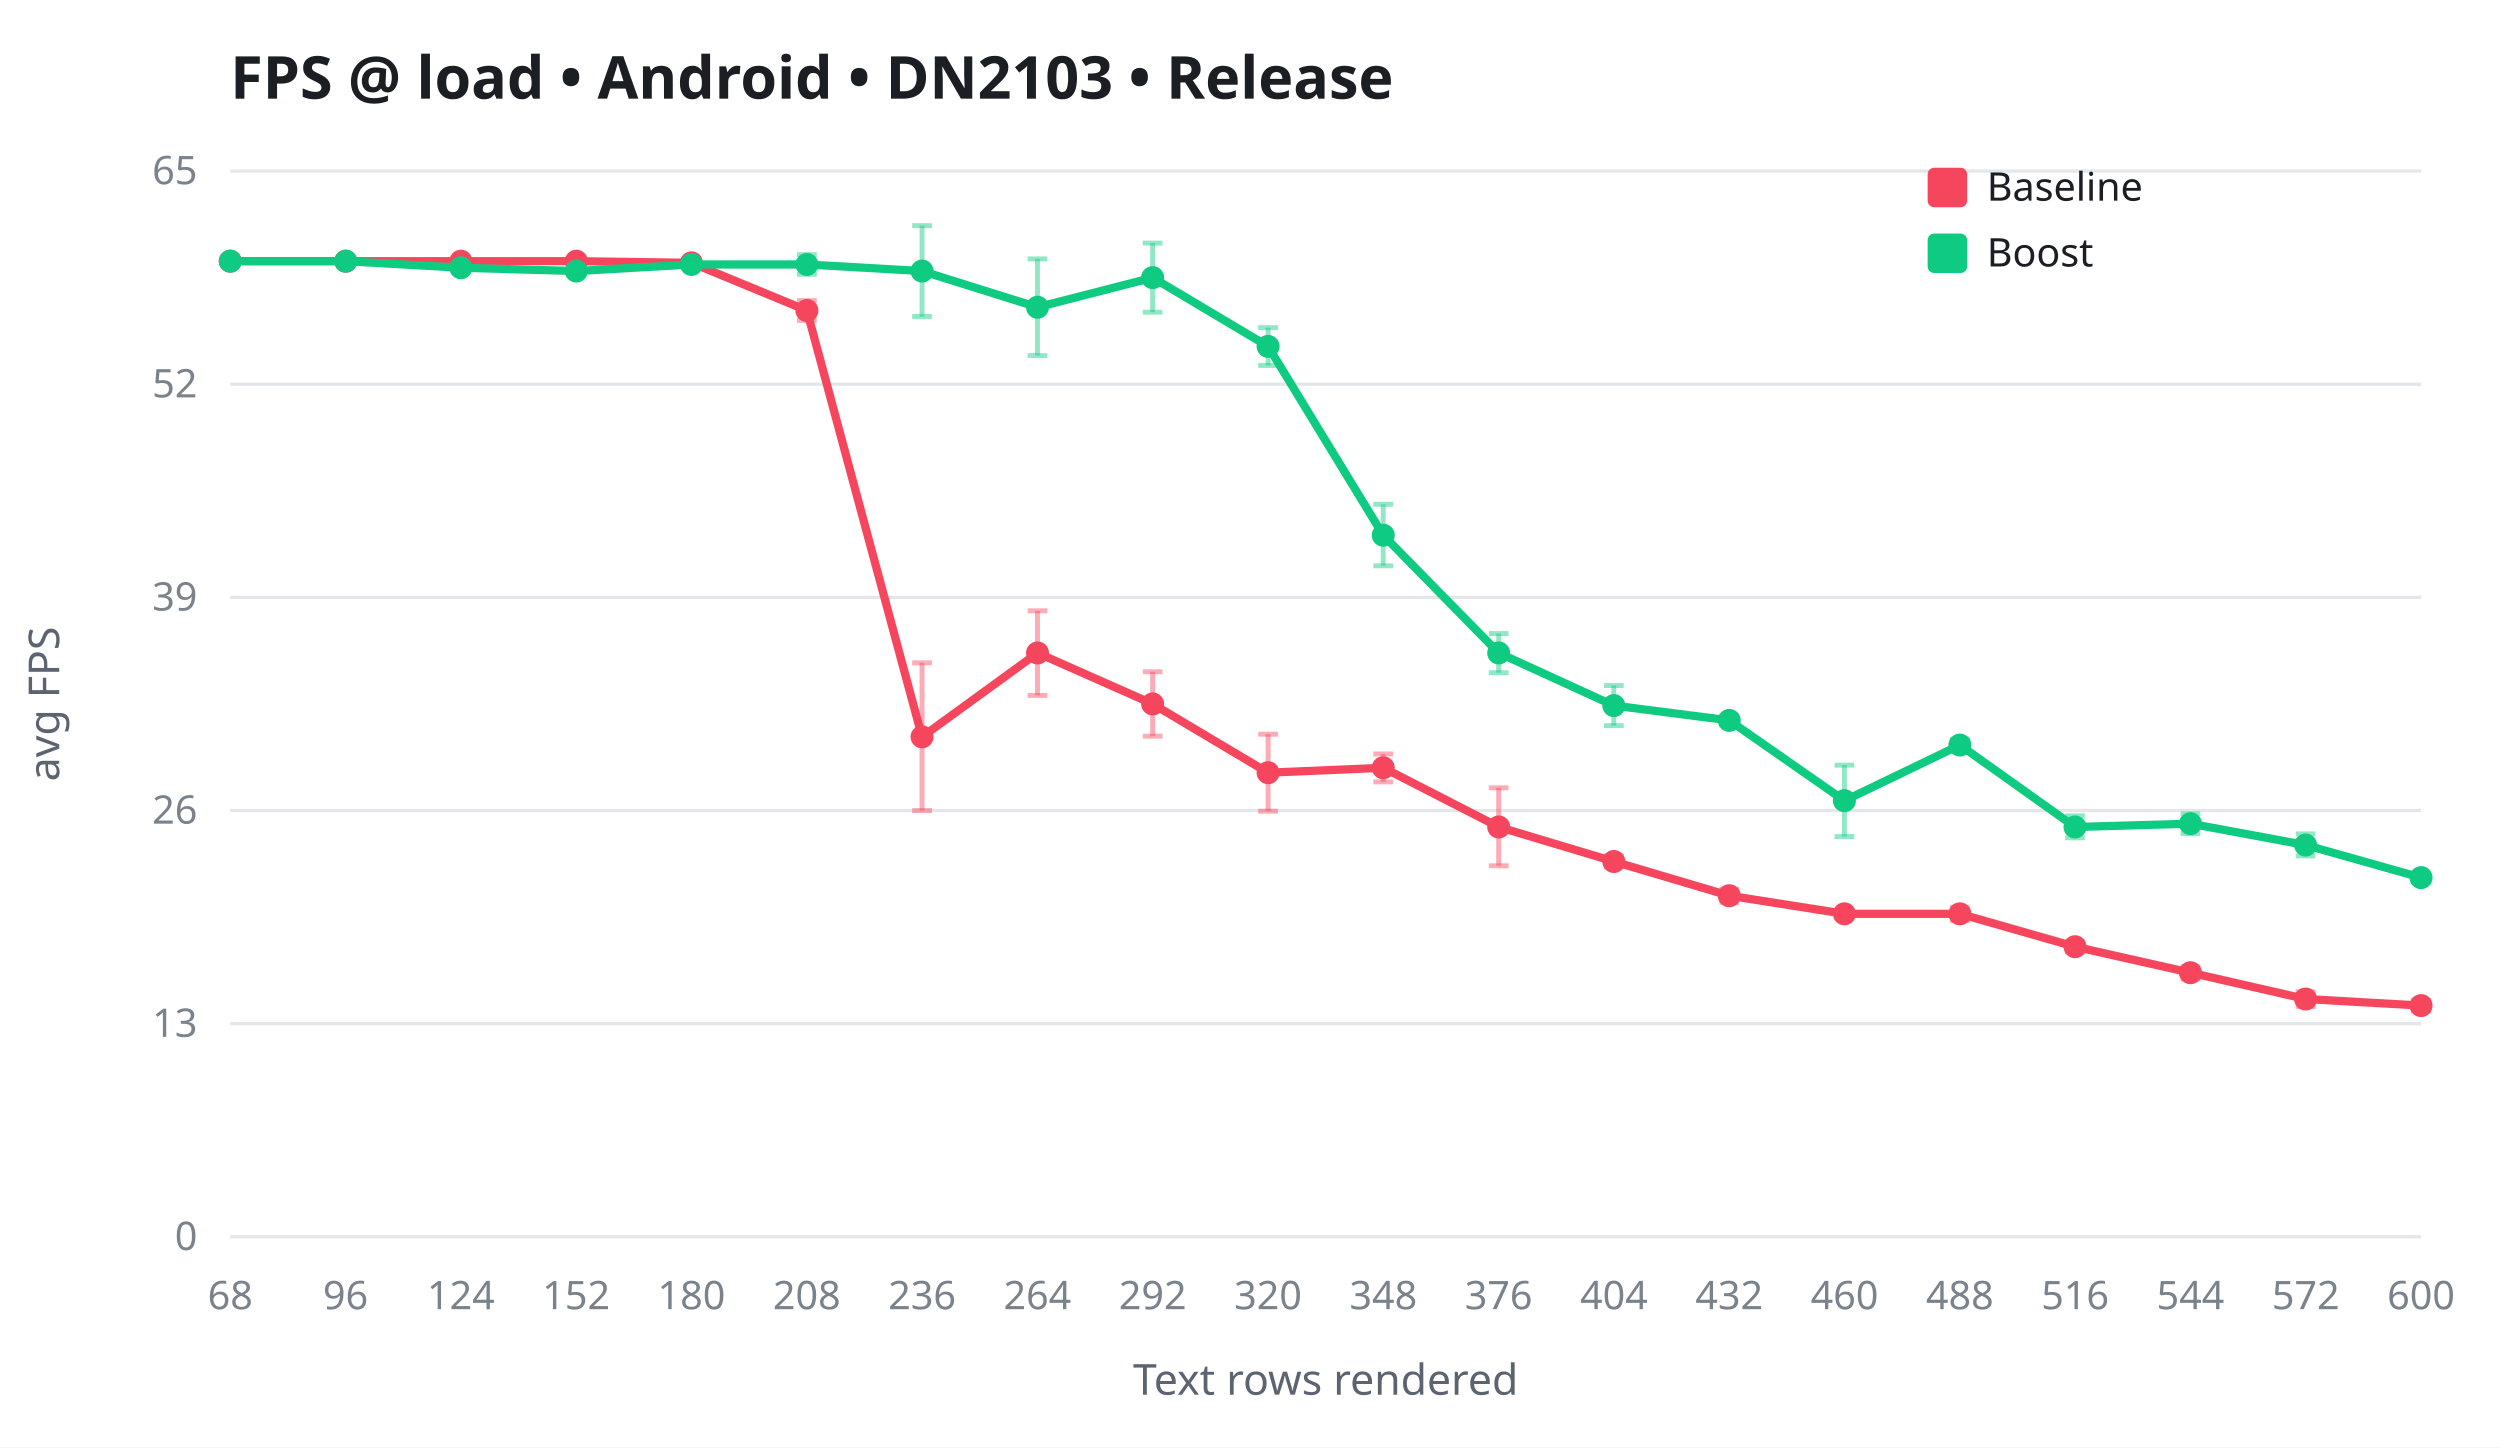
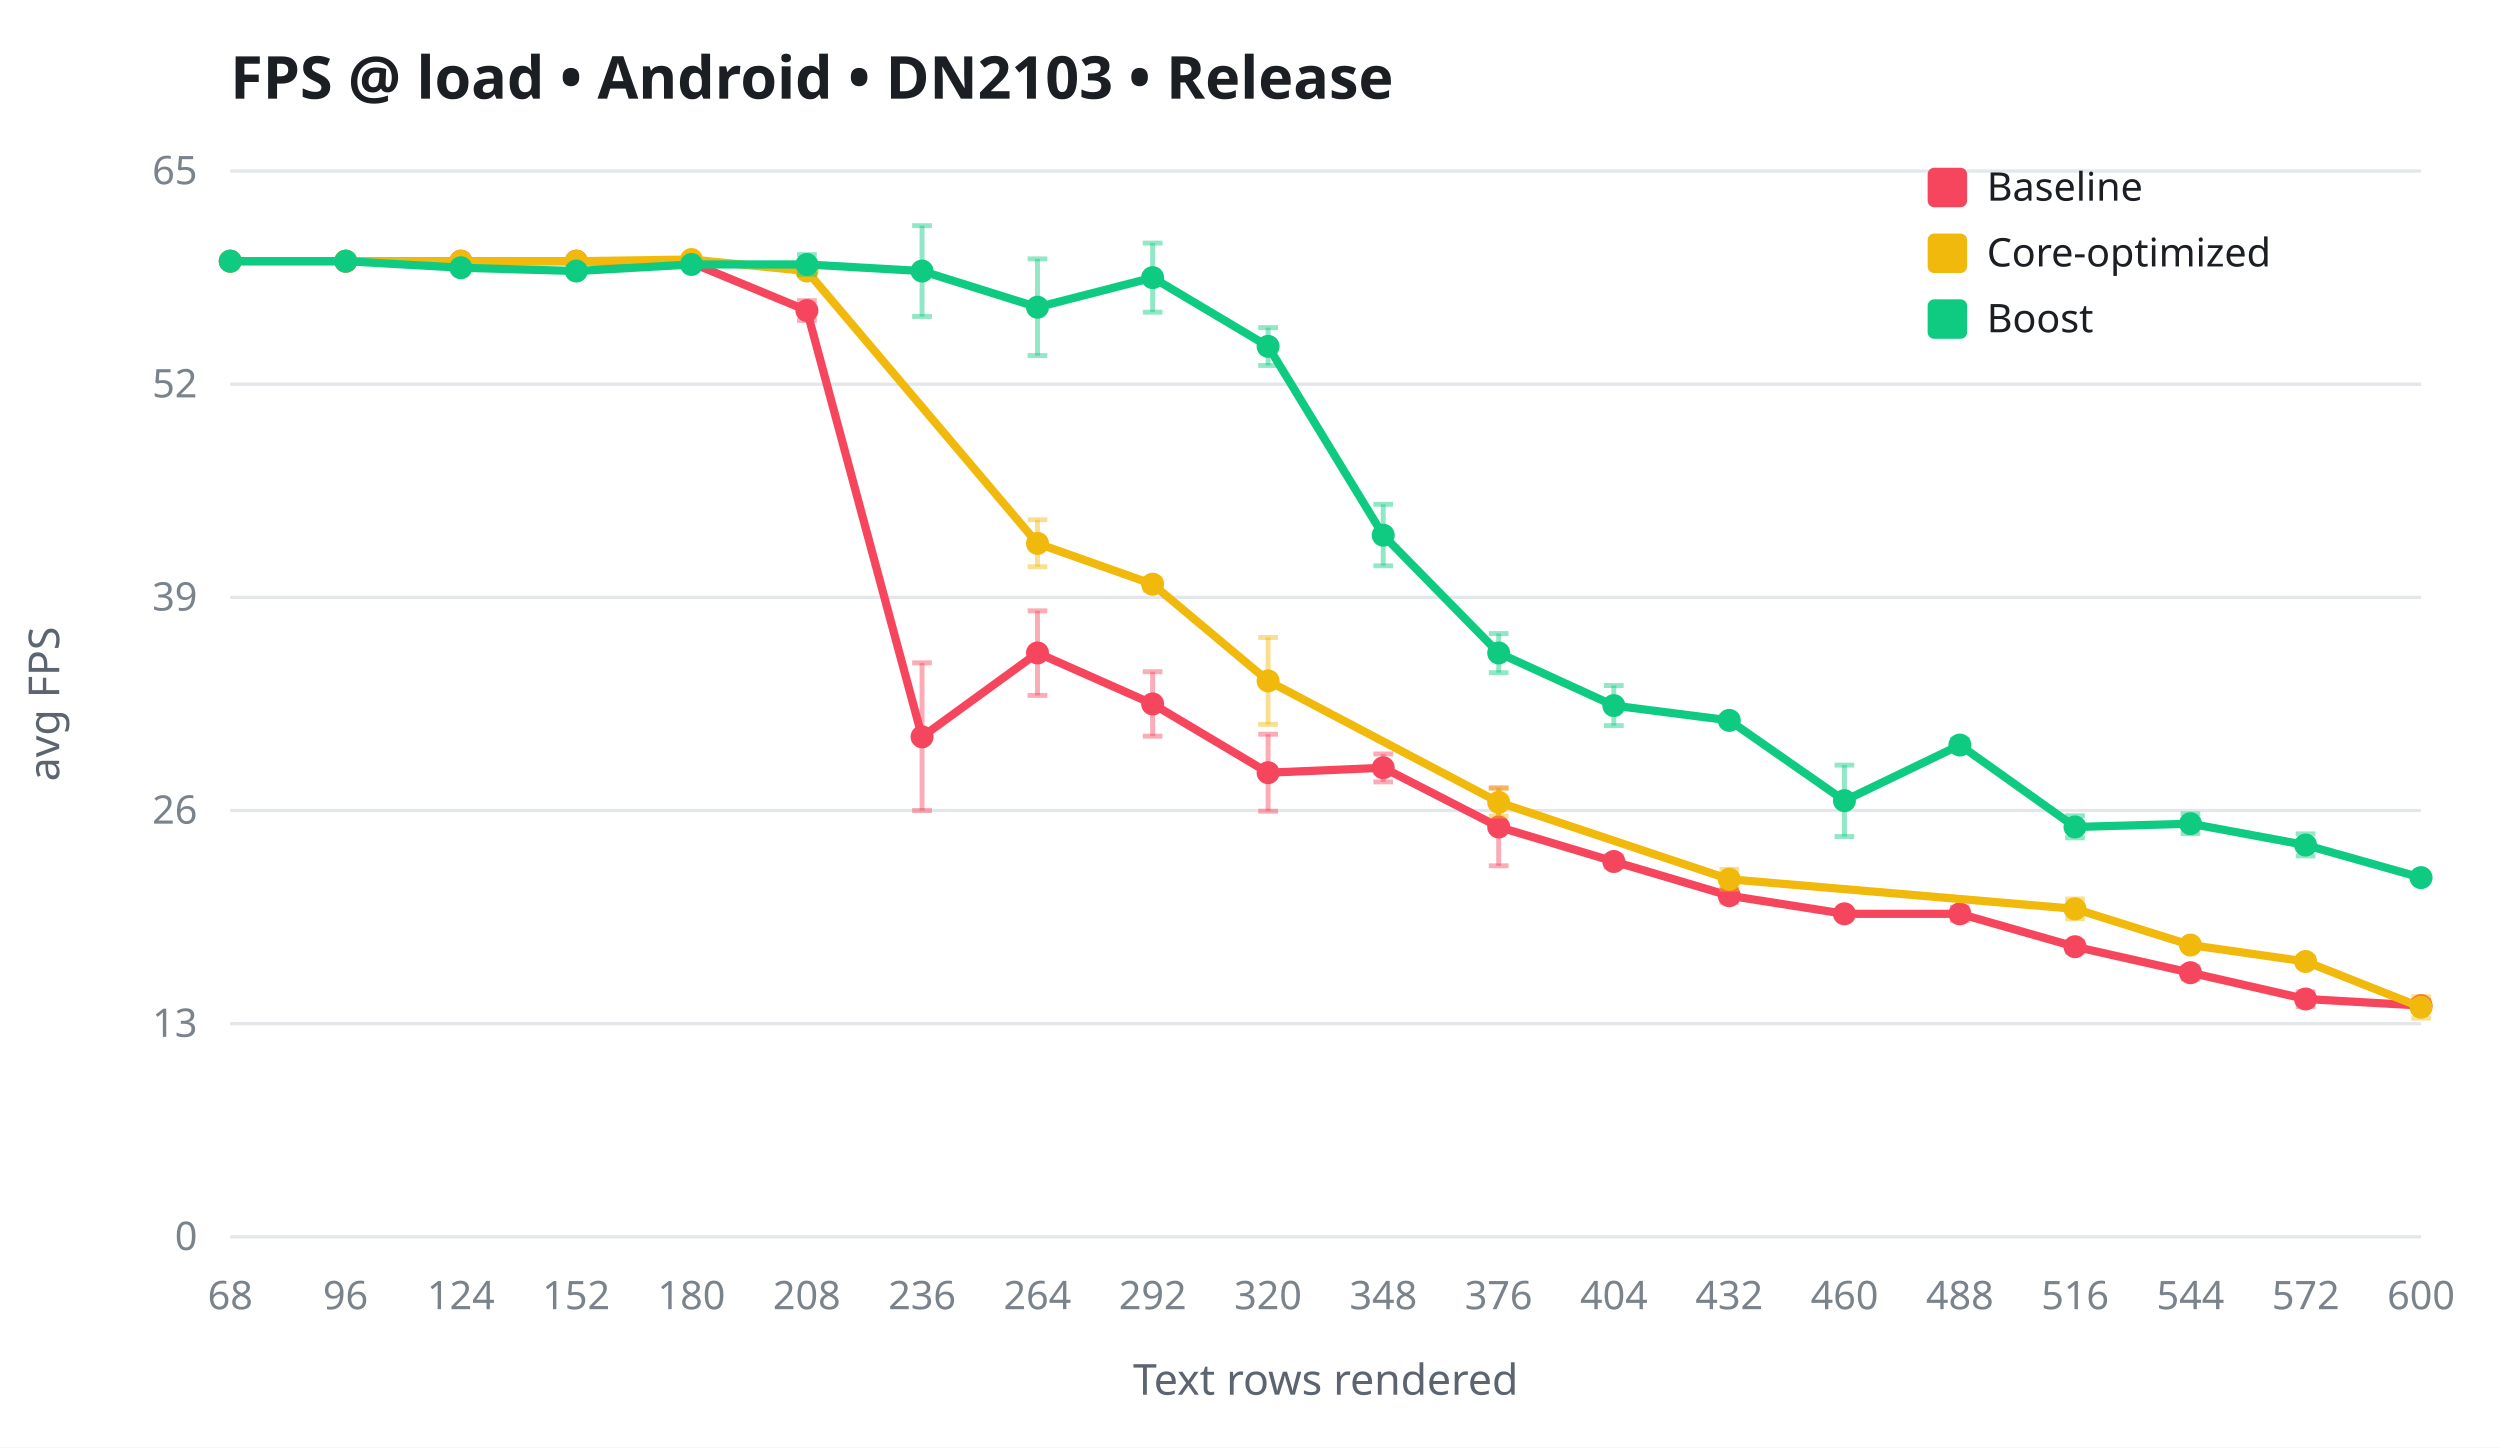
<svg xmlns="http://www.w3.org/2000/svg" width="760" height="440" viewBox="0 0 760 440">
  <rect x="0" y="0" width="760" height="440" fill="#ffffff" />
  <text x="70" y="30" fill="#1b1f24" font-size="18" font-weight="700" font-family="system-ui,sans-serif">FPS @ load • Android • DN2103 • Release</text>
  <line x1="70" y1="376" x2="736" y2="376" stroke="#e3e6ea" stroke-width="1" />
  <text x="60" y="380" fill="#7a828c" font-size="12" text-anchor="end" font-family="system-ui,sans-serif">0</text>
  <line x1="70" y1="311.2" x2="736" y2="311.2" stroke="#e3e6ea" stroke-width="1" />
  <text x="60" y="315.2" fill="#7a828c" font-size="12" text-anchor="end" font-family="system-ui,sans-serif">13</text>
  <line x1="70" y1="246.4" x2="736" y2="246.4" stroke="#e3e6ea" stroke-width="1" />
  <text x="60" y="250.4" fill="#7a828c" font-size="12" text-anchor="end" font-family="system-ui,sans-serif">26</text>
  <line x1="70" y1="181.6" x2="736" y2="181.6" stroke="#e3e6ea" stroke-width="1" />
  <text x="60" y="185.6" fill="#7a828c" font-size="12" text-anchor="end" font-family="system-ui,sans-serif">39</text>
  <line x1="70" y1="116.8" x2="736" y2="116.8" stroke="#e3e6ea" stroke-width="1" />
  <text x="60" y="120.8" fill="#7a828c" font-size="12" text-anchor="end" font-family="system-ui,sans-serif">52</text>
  <line x1="70" y1="52" x2="736" y2="52" stroke="#e3e6ea" stroke-width="1" />
  <text x="60" y="56" fill="#7a828c" font-size="12" text-anchor="end" font-family="system-ui,sans-serif">65</text>
  <text x="70" y="398" fill="#7a828c" font-size="12" text-anchor="middle" font-family="system-ui,sans-serif">68</text>
  <text x="105.053" y="398" fill="#7a828c" font-size="12" text-anchor="middle" font-family="system-ui,sans-serif">96</text>
  <text x="140.105" y="398" fill="#7a828c" font-size="12" text-anchor="middle" font-family="system-ui,sans-serif">124</text>
  <text x="175.158" y="398" fill="#7a828c" font-size="12" text-anchor="middle" font-family="system-ui,sans-serif">152</text>
  <text x="210.211" y="398" fill="#7a828c" font-size="12" text-anchor="middle" font-family="system-ui,sans-serif">180</text>
  <text x="245.263" y="398" fill="#7a828c" font-size="12" text-anchor="middle" font-family="system-ui,sans-serif">208</text>
  <text x="280.316" y="398" fill="#7a828c" font-size="12" text-anchor="middle" font-family="system-ui,sans-serif">236</text>
  <text x="315.368" y="398" fill="#7a828c" font-size="12" text-anchor="middle" font-family="system-ui,sans-serif">264</text>
  <text x="350.421" y="398" fill="#7a828c" font-size="12" text-anchor="middle" font-family="system-ui,sans-serif">292</text>
  <text x="385.474" y="398" fill="#7a828c" font-size="12" text-anchor="middle" font-family="system-ui,sans-serif">320</text>
  <text x="420.526" y="398" fill="#7a828c" font-size="12" text-anchor="middle" font-family="system-ui,sans-serif">348</text>
  <text x="455.579" y="398" fill="#7a828c" font-size="12" text-anchor="middle" font-family="system-ui,sans-serif">376</text>
  <text x="490.632" y="398" fill="#7a828c" font-size="12" text-anchor="middle" font-family="system-ui,sans-serif">404</text>
  <text x="525.684" y="398" fill="#7a828c" font-size="12" text-anchor="middle" font-family="system-ui,sans-serif">432</text>
  <text x="560.737" y="398" fill="#7a828c" font-size="12" text-anchor="middle" font-family="system-ui,sans-serif">460</text>
  <text x="595.789" y="398" fill="#7a828c" font-size="12" text-anchor="middle" font-family="system-ui,sans-serif">488</text>
  <text x="630.842" y="398" fill="#7a828c" font-size="12" text-anchor="middle" font-family="system-ui,sans-serif">516</text>
  <text x="665.895" y="398" fill="#7a828c" font-size="12" text-anchor="middle" font-family="system-ui,sans-serif">544</text>
  <text x="700.947" y="398" fill="#7a828c" font-size="12" text-anchor="middle" font-family="system-ui,sans-serif">572</text>
  <text x="736" y="398" fill="#7a828c" font-size="12" text-anchor="middle" font-family="system-ui,sans-serif">600</text>
  <text x="403" y="424" fill="#5c6470" font-size="13" text-anchor="middle" font-family="system-ui,sans-serif">Text rows rendered</text>
  <text x="18" y="214" fill="#5c6470" font-size="13" text-anchor="middle" font-family="system-ui,sans-serif" transform="rotate(-90 18 214)">avg FPS</text>
  <line x1="70.0" y1="79.4" x2="70.0" y2="79.4" stroke="#f6465d" stroke-width="1.5" opacity="0.45" />
  <line x1="67.0" y1="79.4" x2="73.0" y2="79.4" stroke="#f6465d" stroke-width="1.5" opacity="0.45" />
  <line x1="67.0" y1="79.4" x2="73.0" y2="79.4" stroke="#f6465d" stroke-width="1.5" opacity="0.45" />
  <line x1="105.1" y1="79.4" x2="105.1" y2="79.4" stroke="#f6465d" stroke-width="1.5" opacity="0.45" />
  <line x1="102.1" y1="79.4" x2="108.1" y2="79.4" stroke="#f6465d" stroke-width="1.5" opacity="0.45" />
  <line x1="102.1" y1="79.4" x2="108.1" y2="79.4" stroke="#f6465d" stroke-width="1.5" opacity="0.45" />
  <line x1="140.1" y1="79.4" x2="140.1" y2="79.4" stroke="#f6465d" stroke-width="1.5" opacity="0.45" />
  <line x1="137.1" y1="79.4" x2="143.1" y2="79.4" stroke="#f6465d" stroke-width="1.5" opacity="0.45" />
  <line x1="137.1" y1="79.4" x2="143.1" y2="79.4" stroke="#f6465d" stroke-width="1.5" opacity="0.45" />
  <line x1="175.2" y1="79.4" x2="175.2" y2="79.4" stroke="#f6465d" stroke-width="1.5" opacity="0.45" />
  <line x1="172.2" y1="79.4" x2="178.2" y2="79.4" stroke="#f6465d" stroke-width="1.5" opacity="0.45" />
  <line x1="172.2" y1="79.4" x2="178.2" y2="79.4" stroke="#f6465d" stroke-width="1.5" opacity="0.45" />
  <line x1="210.2" y1="79.9" x2="210.2" y2="79.9" stroke="#f6465d" stroke-width="1.5" opacity="0.45" />
  <line x1="207.2" y1="79.9" x2="213.2" y2="79.9" stroke="#f6465d" stroke-width="1.5" opacity="0.45" />
  <line x1="207.2" y1="79.9" x2="213.2" y2="79.9" stroke="#f6465d" stroke-width="1.5" opacity="0.45" />
  <line x1="245.3" y1="97.4" x2="245.3" y2="91.4" stroke="#f6465d" stroke-width="1.5" opacity="0.45" />
  <line x1="242.3" y1="91.4" x2="248.3" y2="91.4" stroke="#f6465d" stroke-width="1.5" opacity="0.45" />
  <line x1="242.3" y1="97.4" x2="248.3" y2="97.4" stroke="#f6465d" stroke-width="1.5" opacity="0.45" />
  <line x1="280.3" y1="246.4" x2="280.3" y2="201.5" stroke="#f6465d" stroke-width="1.5" opacity="0.45" />
  <line x1="277.3" y1="201.5" x2="283.3" y2="201.5" stroke="#f6465d" stroke-width="1.5" opacity="0.45" />
  <line x1="277.3" y1="246.4" x2="283.3" y2="246.4" stroke="#f6465d" stroke-width="1.5" opacity="0.45" />
  <line x1="315.4" y1="211.4" x2="315.4" y2="185.7" stroke="#f6465d" stroke-width="1.5" opacity="0.45" />
  <line x1="312.4" y1="185.7" x2="318.4" y2="185.7" stroke="#f6465d" stroke-width="1.5" opacity="0.45" />
  <line x1="312.4" y1="211.4" x2="318.4" y2="211.4" stroke="#f6465d" stroke-width="1.5" opacity="0.45" />
  <line x1="350.4" y1="223.8" x2="350.4" y2="204.2" stroke="#f6465d" stroke-width="1.5" opacity="0.45" />
  <line x1="347.4" y1="204.2" x2="353.4" y2="204.2" stroke="#f6465d" stroke-width="1.5" opacity="0.45" />
  <line x1="347.4" y1="223.8" x2="353.4" y2="223.8" stroke="#f6465d" stroke-width="1.5" opacity="0.45" />
  <line x1="385.5" y1="246.6" x2="385.5" y2="223.2" stroke="#f6465d" stroke-width="1.5" opacity="0.45" />
  <line x1="382.5" y1="223.2" x2="388.5" y2="223.2" stroke="#f6465d" stroke-width="1.5" opacity="0.45" />
  <line x1="382.5" y1="246.6" x2="388.5" y2="246.6" stroke="#f6465d" stroke-width="1.5" opacity="0.45" />
  <line x1="420.5" y1="237.7" x2="420.5" y2="229.2" stroke="#f6465d" stroke-width="1.5" opacity="0.45" />
  <line x1="417.5" y1="229.2" x2="423.5" y2="229.2" stroke="#f6465d" stroke-width="1.5" opacity="0.45" />
  <line x1="417.5" y1="237.7" x2="423.5" y2="237.7" stroke="#f6465d" stroke-width="1.5" opacity="0.45" />
  <line x1="455.6" y1="263.2" x2="455.6" y2="239.5" stroke="#f6465d" stroke-width="1.5" opacity="0.45" />
  <line x1="452.6" y1="239.5" x2="458.6" y2="239.5" stroke="#f6465d" stroke-width="1.5" opacity="0.45" />
  <line x1="452.6" y1="263.2" x2="458.6" y2="263.2" stroke="#f6465d" stroke-width="1.5" opacity="0.45" />
  <line x1="490.6" y1="263.5" x2="490.6" y2="260.2" stroke="#f6465d" stroke-width="1.5" opacity="0.45" />
  <line x1="487.6" y1="260.2" x2="493.6" y2="260.2" stroke="#f6465d" stroke-width="1.5" opacity="0.45" />
  <line x1="487.6" y1="263.5" x2="493.6" y2="263.5" stroke="#f6465d" stroke-width="1.5" opacity="0.45" />
  <line x1="525.7" y1="274.3" x2="525.7" y2="270.3" stroke="#f6465d" stroke-width="1.5" opacity="0.45" />
  <line x1="522.7" y1="270.3" x2="528.7" y2="270.3" stroke="#f6465d" stroke-width="1.5" opacity="0.45" />
  <line x1="522.7" y1="274.3" x2="528.7" y2="274.3" stroke="#f6465d" stroke-width="1.5" opacity="0.45" />
  <line x1="560.7" y1="278.7" x2="560.7" y2="276.9" stroke="#f6465d" stroke-width="1.5" opacity="0.45" />
  <line x1="557.7" y1="276.9" x2="563.7" y2="276.9" stroke="#f6465d" stroke-width="1.5" opacity="0.45" />
  <line x1="557.7" y1="278.7" x2="563.7" y2="278.7" stroke="#f6465d" stroke-width="1.5" opacity="0.45" />
  <line x1="595.8" y1="279.8" x2="595.8" y2="275.8" stroke="#f6465d" stroke-width="1.5" opacity="0.45" />
  <line x1="592.8" y1="275.8" x2="598.8" y2="275.8" stroke="#f6465d" stroke-width="1.5" opacity="0.45" />
  <line x1="592.8" y1="279.8" x2="598.8" y2="279.8" stroke="#f6465d" stroke-width="1.5" opacity="0.45" />
  <line x1="630.8" y1="289.4" x2="630.8" y2="286.2" stroke="#f6465d" stroke-width="1.5" opacity="0.45" />
  <line x1="627.8" y1="286.2" x2="633.8" y2="286.2" stroke="#f6465d" stroke-width="1.5" opacity="0.45" />
  <line x1="627.8" y1="289.4" x2="633.8" y2="289.4" stroke="#f6465d" stroke-width="1.5" opacity="0.45" />
  <line x1="665.9" y1="297.6" x2="665.9" y2="293.9" stroke="#f6465d" stroke-width="1.5" opacity="0.45" />
  <line x1="662.9" y1="293.9" x2="668.9" y2="293.9" stroke="#f6465d" stroke-width="1.5" opacity="0.45" />
  <line x1="662.9" y1="297.6" x2="668.9" y2="297.6" stroke="#f6465d" stroke-width="1.5" opacity="0.45" />
  <line x1="700.9" y1="306.0" x2="700.9" y2="301.5" stroke="#f6465d" stroke-width="1.5" opacity="0.45" />
  <line x1="697.9" y1="301.5" x2="703.9" y2="301.5" stroke="#f6465d" stroke-width="1.5" opacity="0.45" />
  <line x1="697.9" y1="306.0" x2="703.9" y2="306.0" stroke="#f6465d" stroke-width="1.5" opacity="0.45" />
  <line x1="736.0" y1="307.3" x2="736.0" y2="304.1" stroke="#f6465d" stroke-width="1.5" opacity="0.45" />
  <line x1="733.0" y1="304.1" x2="739.0" y2="304.1" stroke="#f6465d" stroke-width="1.5" opacity="0.45" />
  <line x1="733.0" y1="307.3" x2="739.0" y2="307.3" stroke="#f6465d" stroke-width="1.5" opacity="0.45" />
  <polyline points="70.0,79.4 105.1,79.4 140.1,79.4 175.2,79.4 210.2,79.9 245.3,94.4 280.3,224.0 315.4,198.5 350.4,214.0 385.5,234.9 420.5,233.4 455.6,251.4 490.6,261.9 525.7,272.3 560.7,277.8 595.8,277.8 630.8,287.8 665.9,295.7 700.9,303.7 736.0,305.7" fill="none" stroke="#f6465d" stroke-width="2.5" />
  <circle cx="70.0" cy="79.4" r="3.5" fill="#f6465d" />
  <circle cx="105.1" cy="79.4" r="3.5" fill="#f6465d" />
  <circle cx="140.1" cy="79.4" r="3.5" fill="#f6465d" />
  <circle cx="175.2" cy="79.4" r="3.5" fill="#f6465d" />
  <circle cx="210.2" cy="79.9" r="3.5" fill="#f6465d" />
  <circle cx="245.3" cy="94.4" r="3.5" fill="#f6465d" />
  <circle cx="280.3" cy="224.0" r="3.5" fill="#f6465d" />
  <circle cx="315.4" cy="198.5" r="3.5" fill="#f6465d" />
  <circle cx="350.4" cy="214.0" r="3.5" fill="#f6465d" />
  <circle cx="385.5" cy="234.9" r="3.5" fill="#f6465d" />
  <circle cx="420.5" cy="233.4" r="3.5" fill="#f6465d" />
  <circle cx="455.6" cy="251.4" r="3.5" fill="#f6465d" />
  <circle cx="490.6" cy="261.9" r="3.5" fill="#f6465d" />
  <circle cx="525.7" cy="272.3" r="3.5" fill="#f6465d" />
  <circle cx="560.7" cy="277.8" r="3.5" fill="#f6465d" />
  <circle cx="595.8" cy="277.8" r="3.5" fill="#f6465d" />
  <circle cx="630.8" cy="287.8" r="3.5" fill="#f6465d" />
  <circle cx="665.9" cy="295.7" r="3.5" fill="#f6465d" />
  <circle cx="700.9" cy="303.7" r="3.5" fill="#f6465d" />
  <circle cx="736.0" cy="305.7" r="3.5" fill="#f6465d" />
+   <line x1="70.0" y1="79.4" x2="70.0" y2="79.4" stroke="#f0b90b" stroke-width="1.5" opacity="0.45" />
+   <line x1="67.0" y1="79.4" x2="73.0" y2="79.4" stroke="#f0b90b" stroke-width="1.5" opacity="0.45" />
+   <line x1="67.0" y1="79.4" x2="73.0" y2="79.4" stroke="#f0b90b" stroke-width="1.5" opacity="0.45" />
+   <line x1="105.1" y1="79.4" x2="105.1" y2="79.4" stroke="#f0b90b" stroke-width="1.5" opacity="0.45" />
+   <line x1="102.1" y1="79.4" x2="108.1" y2="79.4" stroke="#f0b90b" stroke-width="1.5" opacity="0.45" />
+   <line x1="102.1" y1="79.4" x2="108.1" y2="79.4" stroke="#f0b90b" stroke-width="1.5" opacity="0.45" />
+   <line x1="140.1" y1="79.5" x2="140.1" y2="79.3" stroke="#f0b90b" stroke-width="1.5" opacity="0.45" />
+   <line x1="137.1" y1="79.3" x2="143.1" y2="79.3" stroke="#f0b90b" stroke-width="1.5" opacity="0.45" />
+   <line x1="137.1" y1="79.5" x2="143.1" y2="79.5" stroke="#f0b90b" stroke-width="1.5" opacity="0.45" />
+   <line x1="175.2" y1="79.4" x2="175.2" y2="79.4" stroke="#f0b90b" stroke-width="1.5" opacity="0.45" />
+   <line x1="172.2" y1="79.4" x2="178.2" y2="79.4" stroke="#f0b90b" stroke-width="1.5" opacity="0.45" />
+   <line x1="172.2" y1="79.4" x2="178.2" y2="79.4" stroke="#f0b90b" stroke-width="1.5" opacity="0.45" />
+   <line x1="210.2" y1="78.9" x2="210.2" y2="78.9" stroke="#f0b90b" stroke-width="1.5" opacity="0.45" />
+   <line x1="207.2" y1="78.9" x2="213.2" y2="78.9" stroke="#f0b90b" stroke-width="1.5" opacity="0.45" />
+   <line x1="207.2" y1="78.9" x2="213.2" y2="78.9" stroke="#f0b90b" stroke-width="1.5" opacity="0.45" />
+   <line x1="245.3" y1="82.4" x2="245.3" y2="82.4" stroke="#f0b90b" stroke-width="1.5" opacity="0.45" />
+   <line x1="242.3" y1="82.4" x2="248.3" y2="82.4" stroke="#f0b90b" stroke-width="1.5" opacity="0.45" />
+   <line x1="242.3" y1="82.4" x2="248.3" y2="82.4" stroke="#f0b90b" stroke-width="1.5" opacity="0.45" />
+   <line x1="315.4" y1="172.3" x2="315.4" y2="158.0" stroke="#f0b90b" stroke-width="1.5" opacity="0.45" />
+   <line x1="312.4" y1="158.0" x2="318.4" y2="158.0" stroke="#f0b90b" stroke-width="1.5" opacity="0.45" />
+   <line x1="312.4" y1="172.3" x2="318.4" y2="172.3" stroke="#f0b90b" stroke-width="1.5" opacity="0.45" />
+   <line x1="350.4" y1="179.4" x2="350.4" y2="175.9" stroke="#f0b90b" stroke-width="1.5" opacity="0.45" />
+   <line x1="347.4" y1="175.9" x2="353.4" y2="175.9" stroke="#f0b90b" stroke-width="1.5" opacity="0.45" />
+   <line x1="347.4" y1="179.4" x2="353.4" y2="179.4" stroke="#f0b90b" stroke-width="1.5" opacity="0.45" />
+   <line x1="385.5" y1="220.2" x2="385.5" y2="193.8" stroke="#f0b90b" stroke-width="1.5" opacity="0.45" />
+   <line x1="382.5" y1="193.8" x2="388.5" y2="193.8" stroke="#f0b90b" stroke-width="1.5" opacity="0.45" />
+   <line x1="382.5" y1="220.2" x2="388.5" y2="220.2" stroke="#f0b90b" stroke-width="1.5" opacity="0.45" />
+   <line x1="455.6" y1="248.1" x2="455.6" y2="239.7" stroke="#f0b90b" stroke-width="1.5" opacity="0.45" />
+   <line x1="452.6" y1="239.7" x2="458.6" y2="239.7" stroke="#f0b90b" stroke-width="1.5" opacity="0.45" />
+   <line x1="452.6" y1="248.1" x2="458.6" y2="248.1" stroke="#f0b90b" stroke-width="1.5" opacity="0.45" />
+   <line x1="525.7" y1="270.3" x2="525.7" y2="264.3" stroke="#f0b90b" stroke-width="1.5" opacity="0.45" />
+   <line x1="522.7" y1="264.3" x2="528.7" y2="264.3" stroke="#f0b90b" stroke-width="1.5" opacity="0.45" />
+   <line x1="522.7" y1="270.3" x2="528.7" y2="270.3" stroke="#f0b90b" stroke-width="1.5" opacity="0.45" />
+   <line x1="630.8" y1="279.3" x2="630.8" y2="273.3" stroke="#f0b90b" stroke-width="1.5" opacity="0.45" />
+   <line x1="627.8" y1="273.3" x2="633.8" y2="273.3" stroke="#f0b90b" stroke-width="1.5" opacity="0.45" />
+   <line x1="627.8" y1="279.3" x2="633.8" y2="279.3" stroke="#f0b90b" stroke-width="1.5" opacity="0.45" />
+   <line x1="665.9" y1="287.9" x2="665.9" y2="286.7" stroke="#f0b90b" stroke-width="1.5" opacity="0.45" />
+   <line x1="662.9" y1="286.7" x2="668.9" y2="286.7" stroke="#f0b90b" stroke-width="1.5" opacity="0.45" />
+   <line x1="662.9" y1="287.9" x2="668.9" y2="287.9" stroke="#f0b90b" stroke-width="1.5" opacity="0.45" />
+   <line x1="700.9" y1="293.8" x2="700.9" y2="290.8" stroke="#f0b90b" stroke-width="1.5" opacity="0.45" />
+   <line x1="697.9" y1="290.8" x2="703.9" y2="290.8" stroke="#f0b90b" stroke-width="1.5" opacity="0.45" />
+   <line x1="697.9" y1="293.8" x2="703.9" y2="293.8" stroke="#f0b90b" stroke-width="1.5" opacity="0.45" />
+   <line x1="736.0" y1="309.5" x2="736.0" y2="303.0" stroke="#f0b90b" stroke-width="1.5" opacity="0.45" />
+   <line x1="733.0" y1="303.0" x2="739.0" y2="303.0" stroke="#f0b90b" stroke-width="1.5" opacity="0.45" />
+   <line x1="733.0" y1="309.5" x2="739.0" y2="309.5" stroke="#f0b90b" stroke-width="1.5" opacity="0.45" />
+   <polyline points="70.0,79.4 105.1,79.4 140.1,79.4 175.2,79.4 210.2,78.9 245.3,82.4 315.4,165.2 350.4,177.6 385.5,207.0 455.6,243.9 525.7,267.3 630.8,276.3 665.9,287.3 700.9,292.3 736.0,306.2" fill="none" stroke="#f0b90b" stroke-width="2.5" />
+   <circle cx="70.0" cy="79.4" r="3.5" fill="#f0b90b" />
+   <circle cx="105.1" cy="79.4" r="3.5" fill="#f0b90b" />
+   <circle cx="140.1" cy="79.4" r="3.5" fill="#f0b90b" />
+   <circle cx="175.2" cy="79.4" r="3.5" fill="#f0b90b" />
+   <circle cx="210.2" cy="78.9" r="3.5" fill="#f0b90b" />
+   <circle cx="245.3" cy="82.4" r="3.5" fill="#f0b90b" />
+   <circle cx="315.4" cy="165.2" r="3.5" fill="#f0b90b" />
+   <circle cx="350.4" cy="177.6" r="3.5" fill="#f0b90b" />
+   <circle cx="385.5" cy="207.0" r="3.5" fill="#f0b90b" />
+   <circle cx="455.6" cy="243.9" r="3.5" fill="#f0b90b" />
+   <circle cx="525.7" cy="267.3" r="3.5" fill="#f0b90b" />
+   <circle cx="630.8" cy="276.3" r="3.5" fill="#f0b90b" />
+   <circle cx="665.9" cy="287.3" r="3.5" fill="#f0b90b" />
+   <circle cx="700.9" cy="292.3" r="3.5" fill="#f0b90b" />
+   <circle cx="736.0" cy="306.2" r="3.5" fill="#f0b90b" />
  <line x1="70.0" y1="79.4" x2="70.0" y2="79.4" stroke="#0ecb81" stroke-width="1.5" opacity="0.45" />
  <line x1="67.0" y1="79.4" x2="73.0" y2="79.4" stroke="#0ecb81" stroke-width="1.5" opacity="0.45" />
  <line x1="67.0" y1="79.4" x2="73.0" y2="79.4" stroke="#0ecb81" stroke-width="1.5" opacity="0.45" />
  <line x1="105.1" y1="79.4" x2="105.1" y2="79.4" stroke="#0ecb81" stroke-width="1.5" opacity="0.45" />
  <line x1="102.1" y1="79.4" x2="108.1" y2="79.4" stroke="#0ecb81" stroke-width="1.5" opacity="0.45" />
  <line x1="102.1" y1="79.4" x2="108.1" y2="79.4" stroke="#0ecb81" stroke-width="1.5" opacity="0.45" />
  <line x1="140.1" y1="81.4" x2="140.1" y2="81.4" stroke="#0ecb81" stroke-width="1.5" opacity="0.45" />
  <line x1="137.1" y1="81.4" x2="143.1" y2="81.4" stroke="#0ecb81" stroke-width="1.5" opacity="0.45" />
  <line x1="137.1" y1="81.4" x2="143.1" y2="81.4" stroke="#0ecb81" stroke-width="1.5" opacity="0.45" />
  <line x1="175.2" y1="82.4" x2="175.2" y2="82.4" stroke="#0ecb81" stroke-width="1.5" opacity="0.45" />
  <line x1="172.2" y1="82.4" x2="178.2" y2="82.4" stroke="#0ecb81" stroke-width="1.5" opacity="0.45" />
  <line x1="172.2" y1="82.4" x2="178.2" y2="82.4" stroke="#0ecb81" stroke-width="1.5" opacity="0.45" />
  <line x1="210.2" y1="80.4" x2="210.2" y2="80.4" stroke="#0ecb81" stroke-width="1.5" opacity="0.45" />
  <line x1="207.2" y1="80.4" x2="213.2" y2="80.4" stroke="#0ecb81" stroke-width="1.5" opacity="0.45" />
  <line x1="207.2" y1="80.4" x2="213.2" y2="80.4" stroke="#0ecb81" stroke-width="1.5" opacity="0.45" />
  <line x1="245.3" y1="83.4" x2="245.3" y2="77.4" stroke="#0ecb81" stroke-width="1.5" opacity="0.45" />
  <line x1="242.3" y1="77.4" x2="248.3" y2="77.4" stroke="#0ecb81" stroke-width="1.5" opacity="0.45" />
  <line x1="242.3" y1="83.4" x2="248.3" y2="83.4" stroke="#0ecb81" stroke-width="1.5" opacity="0.45" />
  <line x1="280.3" y1="96.2" x2="280.3" y2="68.6" stroke="#0ecb81" stroke-width="1.5" opacity="0.45" />
  <line x1="277.3" y1="68.6" x2="283.3" y2="68.6" stroke="#0ecb81" stroke-width="1.5" opacity="0.45" />
  <line x1="277.3" y1="96.2" x2="283.3" y2="96.2" stroke="#0ecb81" stroke-width="1.5" opacity="0.45" />
  <line x1="315.4" y1="108.1" x2="315.4" y2="78.7" stroke="#0ecb81" stroke-width="1.5" opacity="0.45" />
  <line x1="312.4" y1="78.7" x2="318.4" y2="78.7" stroke="#0ecb81" stroke-width="1.5" opacity="0.45" />
  <line x1="312.4" y1="108.1" x2="318.4" y2="108.1" stroke="#0ecb81" stroke-width="1.5" opacity="0.45" />
  <line x1="350.4" y1="94.9" x2="350.4" y2="73.9" stroke="#0ecb81" stroke-width="1.5" opacity="0.45" />
  <line x1="347.4" y1="73.9" x2="353.4" y2="73.9" stroke="#0ecb81" stroke-width="1.5" opacity="0.45" />
  <line x1="347.4" y1="94.9" x2="353.4" y2="94.9" stroke="#0ecb81" stroke-width="1.5" opacity="0.45" />
  <line x1="385.5" y1="111.1" x2="385.5" y2="99.6" stroke="#0ecb81" stroke-width="1.5" opacity="0.45" />
  <line x1="382.5" y1="99.6" x2="388.5" y2="99.6" stroke="#0ecb81" stroke-width="1.5" opacity="0.45" />
  <line x1="382.5" y1="111.1" x2="388.5" y2="111.1" stroke="#0ecb81" stroke-width="1.5" opacity="0.45" />
  <line x1="420.5" y1="172.0" x2="420.5" y2="153.3" stroke="#0ecb81" stroke-width="1.5" opacity="0.45" />
  <line x1="417.5" y1="153.3" x2="423.5" y2="153.3" stroke="#0ecb81" stroke-width="1.5" opacity="0.45" />
  <line x1="417.5" y1="172.0" x2="423.5" y2="172.0" stroke="#0ecb81" stroke-width="1.5" opacity="0.45" />
  <line x1="455.6" y1="204.5" x2="455.6" y2="192.6" stroke="#0ecb81" stroke-width="1.5" opacity="0.45" />
  <line x1="452.6" y1="192.6" x2="458.6" y2="192.6" stroke="#0ecb81" stroke-width="1.5" opacity="0.45" />
  <line x1="452.6" y1="204.5" x2="458.6" y2="204.5" stroke="#0ecb81" stroke-width="1.5" opacity="0.45" />
  <line x1="490.6" y1="220.6" x2="490.6" y2="208.4" stroke="#0ecb81" stroke-width="1.5" opacity="0.45" />
  <line x1="487.6" y1="208.4" x2="493.6" y2="208.4" stroke="#0ecb81" stroke-width="1.5" opacity="0.45" />
  <line x1="487.6" y1="220.6" x2="493.6" y2="220.6" stroke="#0ecb81" stroke-width="1.5" opacity="0.45" />
  <line x1="525.7" y1="220.4" x2="525.7" y2="217.6" stroke="#0ecb81" stroke-width="1.5" opacity="0.45" />
  <line x1="522.7" y1="217.6" x2="528.7" y2="217.6" stroke="#0ecb81" stroke-width="1.5" opacity="0.45" />
  <line x1="522.7" y1="220.4" x2="528.7" y2="220.4" stroke="#0ecb81" stroke-width="1.5" opacity="0.45" />
  <line x1="560.7" y1="254.3" x2="560.7" y2="232.6" stroke="#0ecb81" stroke-width="1.5" opacity="0.45" />
  <line x1="557.7" y1="232.6" x2="563.7" y2="232.6" stroke="#0ecb81" stroke-width="1.5" opacity="0.45" />
  <line x1="557.7" y1="254.3" x2="563.7" y2="254.3" stroke="#0ecb81" stroke-width="1.5" opacity="0.45" />
  <line x1="595.8" y1="228.2" x2="595.8" y2="224.7" stroke="#0ecb81" stroke-width="1.5" opacity="0.45" />
  <line x1="592.8" y1="224.7" x2="598.8" y2="224.7" stroke="#0ecb81" stroke-width="1.5" opacity="0.45" />
  <line x1="592.8" y1="228.2" x2="598.8" y2="228.2" stroke="#0ecb81" stroke-width="1.5" opacity="0.45" />
  <line x1="630.8" y1="254.7" x2="630.8" y2="248.0" stroke="#0ecb81" stroke-width="1.5" opacity="0.45" />
  <line x1="627.8" y1="248.0" x2="633.8" y2="248.0" stroke="#0ecb81" stroke-width="1.5" opacity="0.45" />
  <line x1="627.8" y1="254.7" x2="633.8" y2="254.7" stroke="#0ecb81" stroke-width="1.5" opacity="0.45" />
  <line x1="665.9" y1="253.4" x2="665.9" y2="247.4" stroke="#0ecb81" stroke-width="1.5" opacity="0.45" />
  <line x1="662.9" y1="247.4" x2="668.9" y2="247.4" stroke="#0ecb81" stroke-width="1.5" opacity="0.45" />
  <line x1="662.9" y1="253.4" x2="668.9" y2="253.4" stroke="#0ecb81" stroke-width="1.5" opacity="0.45" />
  <line x1="700.9" y1="260.2" x2="700.9" y2="253.5" stroke="#0ecb81" stroke-width="1.5" opacity="0.45" />
  <line x1="697.9" y1="253.5" x2="703.9" y2="253.5" stroke="#0ecb81" stroke-width="1.5" opacity="0.45" />
  <line x1="697.9" y1="260.2" x2="703.9" y2="260.2" stroke="#0ecb81" stroke-width="1.5" opacity="0.45" />
  <line x1="736.0" y1="267.7" x2="736.0" y2="266.0" stroke="#0ecb81" stroke-width="1.5" opacity="0.45" />
  <line x1="733.0" y1="266.0" x2="739.0" y2="266.0" stroke="#0ecb81" stroke-width="1.5" opacity="0.45" />
  <line x1="733.0" y1="267.7" x2="739.0" y2="267.7" stroke="#0ecb81" stroke-width="1.5" opacity="0.45" />
  <polyline points="70.0,79.4 105.1,79.4 140.1,81.4 175.2,82.4 210.2,80.4 245.3,80.4 280.3,82.4 315.4,93.4 350.4,84.4 385.5,105.3 420.5,162.7 455.6,198.5 490.6,214.5 525.7,219.0 560.7,243.4 595.8,226.5 630.8,251.4 665.9,250.4 700.9,256.9 736.0,266.8" fill="none" stroke="#0ecb81" stroke-width="2.5" />
  <circle cx="70.0" cy="79.4" r="3.5" fill="#0ecb81" />
  <circle cx="105.1" cy="79.4" r="3.5" fill="#0ecb81" />
  <circle cx="140.1" cy="81.4" r="3.5" fill="#0ecb81" />
  <circle cx="175.2" cy="82.4" r="3.5" fill="#0ecb81" />
  <circle cx="210.2" cy="80.4" r="3.5" fill="#0ecb81" />
  <circle cx="245.3" cy="80.4" r="3.5" fill="#0ecb81" />
  <circle cx="280.3" cy="82.4" r="3.5" fill="#0ecb81" />
  <circle cx="315.4" cy="93.4" r="3.5" fill="#0ecb81" />
  <circle cx="350.4" cy="84.4" r="3.5" fill="#0ecb81" />
  <circle cx="385.5" cy="105.3" r="3.5" fill="#0ecb81" />
  <circle cx="420.5" cy="162.7" r="3.5" fill="#0ecb81" />
  <circle cx="455.6" cy="198.5" r="3.5" fill="#0ecb81" />
  <circle cx="490.6" cy="214.5" r="3.5" fill="#0ecb81" />
  <circle cx="525.7" cy="219.0" r="3.5" fill="#0ecb81" />
  <circle cx="560.7" cy="243.4" r="3.5" fill="#0ecb81" />
  <circle cx="595.8" cy="226.5" r="3.5" fill="#0ecb81" />
  <circle cx="630.8" cy="251.4" r="3.5" fill="#0ecb81" />
  <circle cx="665.9" cy="250.4" r="3.5" fill="#0ecb81" />
  <circle cx="700.9" cy="256.9" r="3.5" fill="#0ecb81" />
  <circle cx="736.0" cy="266.8" r="3.5" fill="#0ecb81" />
  <rect x="586" y="51" width="12" height="12" rx="2" fill="#f6465d" />
  <text x="604" y="61" fill="#1b1f24" font-size="12" font-family="system-ui,sans-serif">Baseline</text>
-   <rect x="586" y="71" width="12" height="12" rx="2" fill="#0ecb81" />
-   <text x="604" y="81" fill="#1b1f24" font-size="12" font-family="system-ui,sans-serif">Boost</text>
+   <rect x="586" y="71" width="12" height="12" rx="2" fill="#f0b90b" />
+   <text x="604" y="81" fill="#1b1f24" font-size="12" font-family="system-ui,sans-serif">Core-optimized</text>
+   <rect x="586" y="91" width="12" height="12" rx="2" fill="#0ecb81" />
+   <text x="604" y="101" fill="#1b1f24" font-size="12" font-family="system-ui,sans-serif">Boost</text>
</svg>
